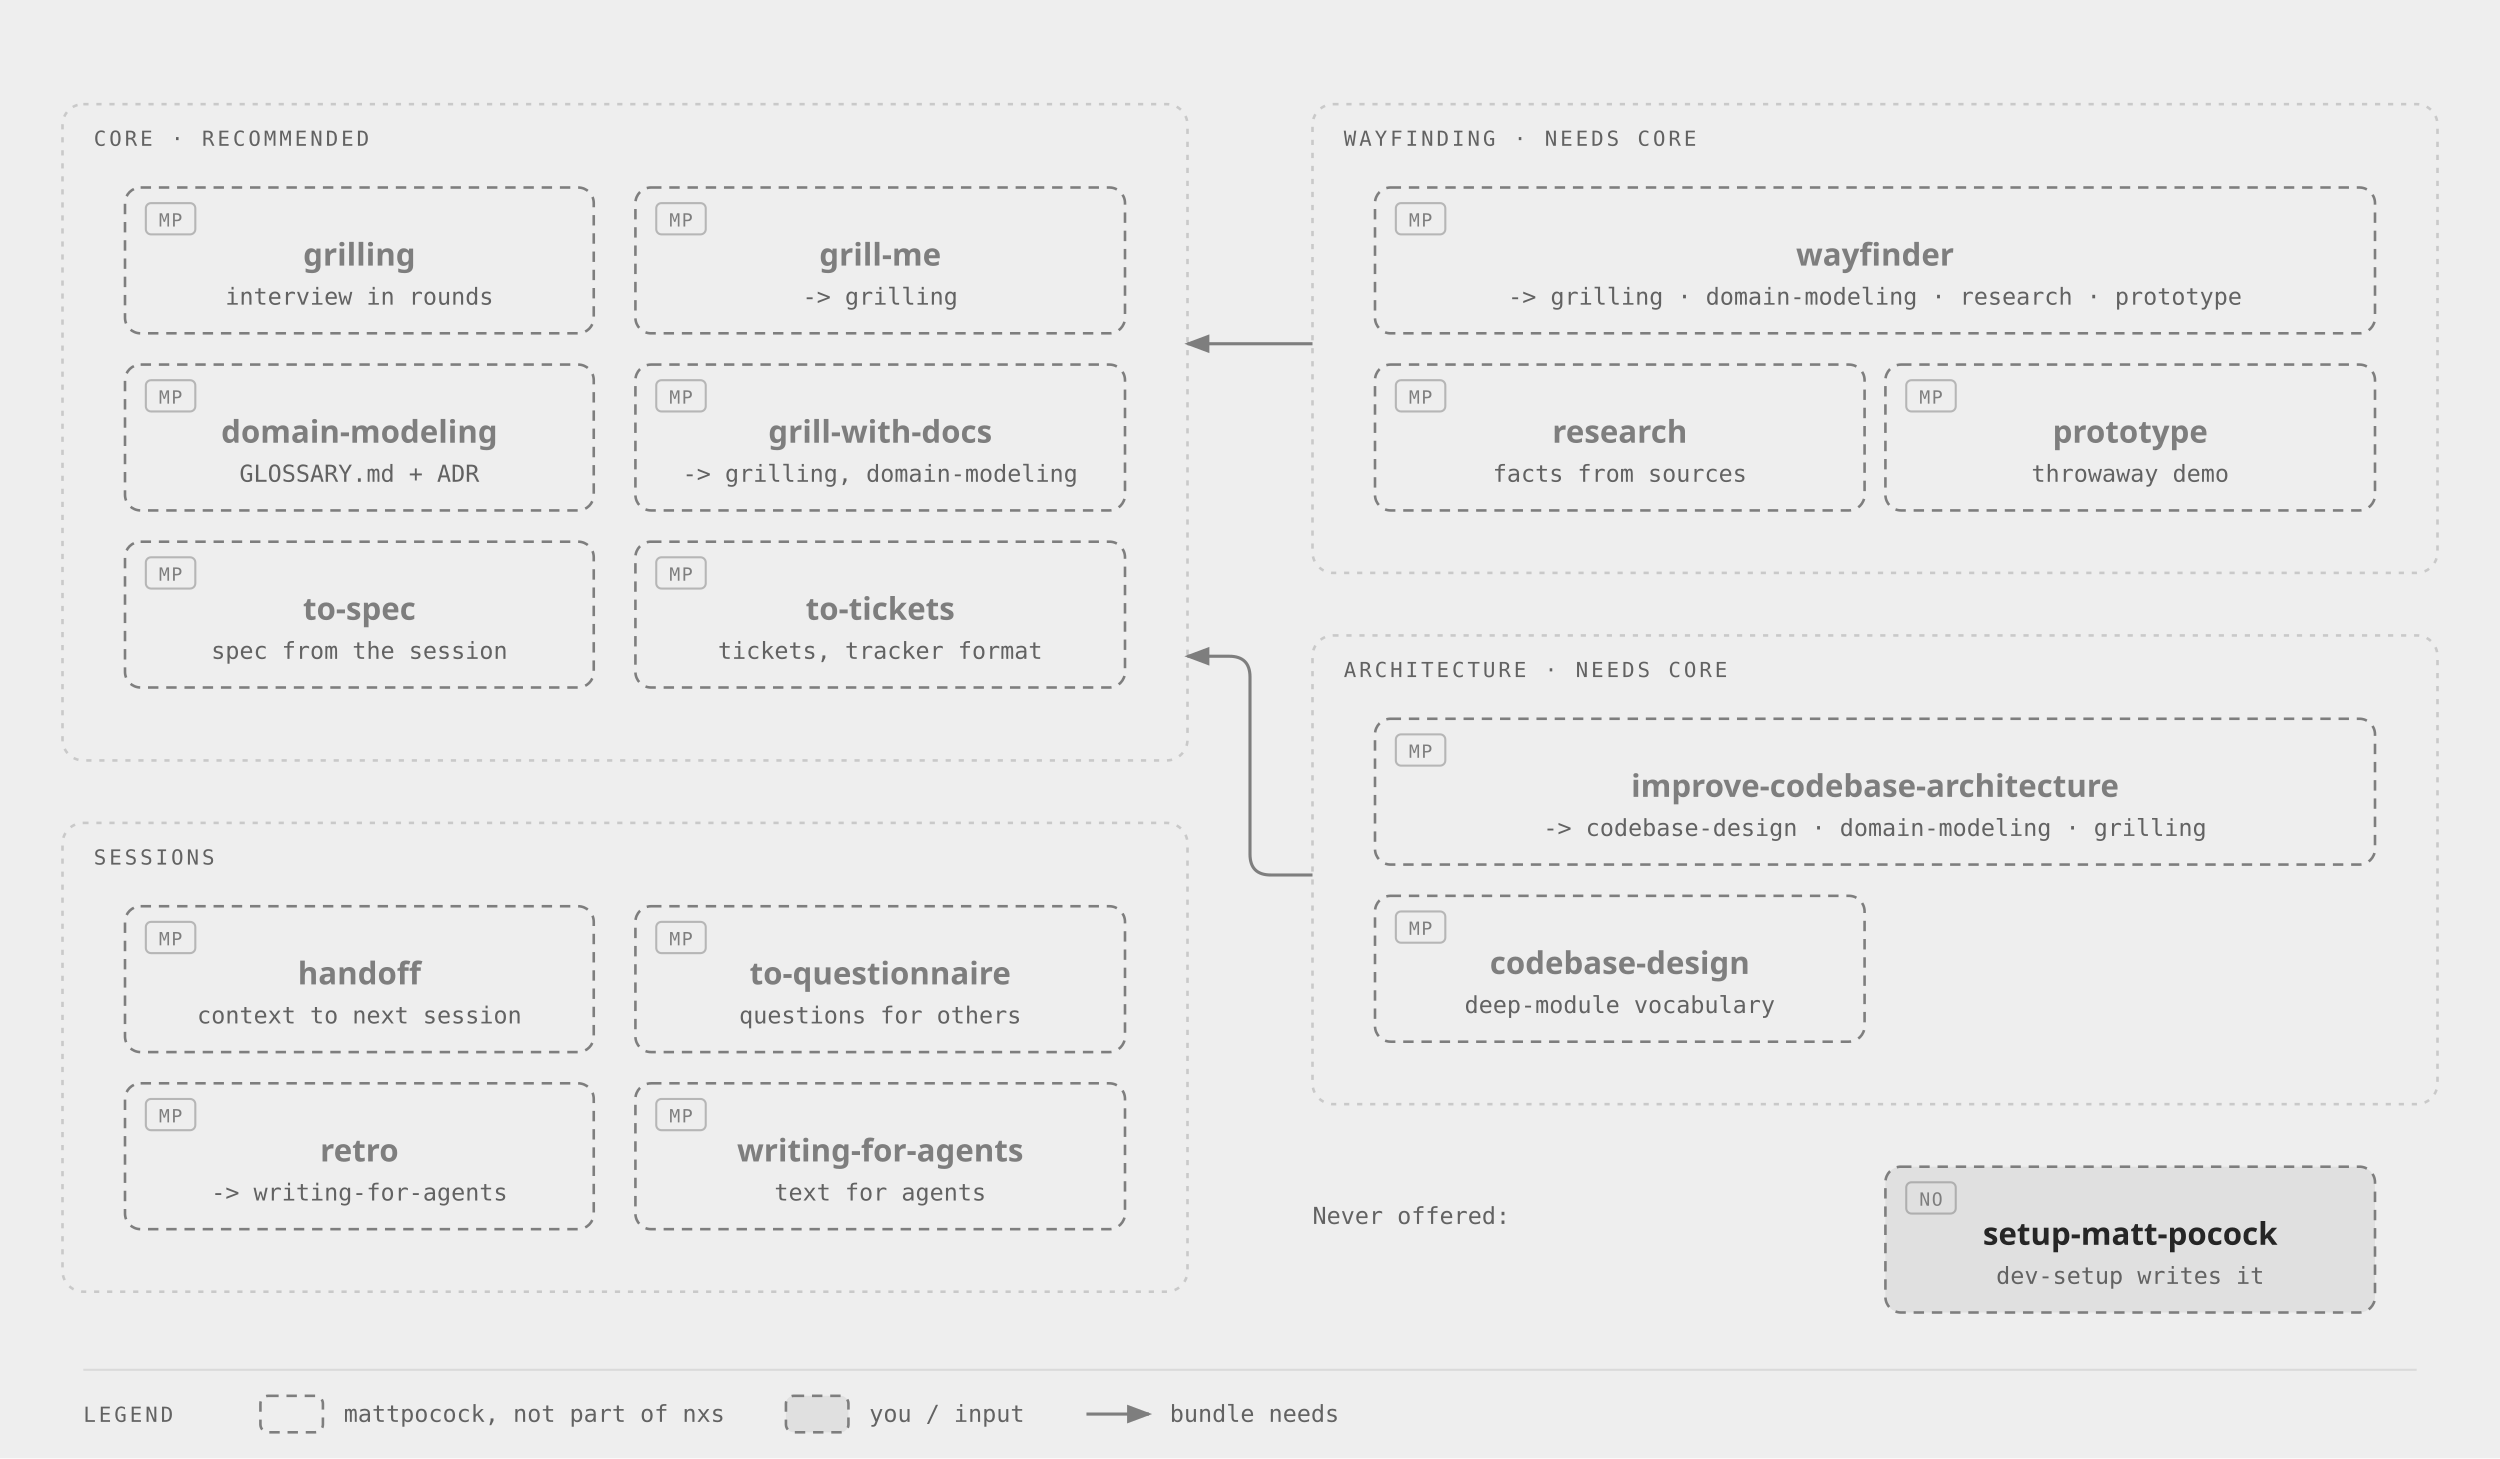
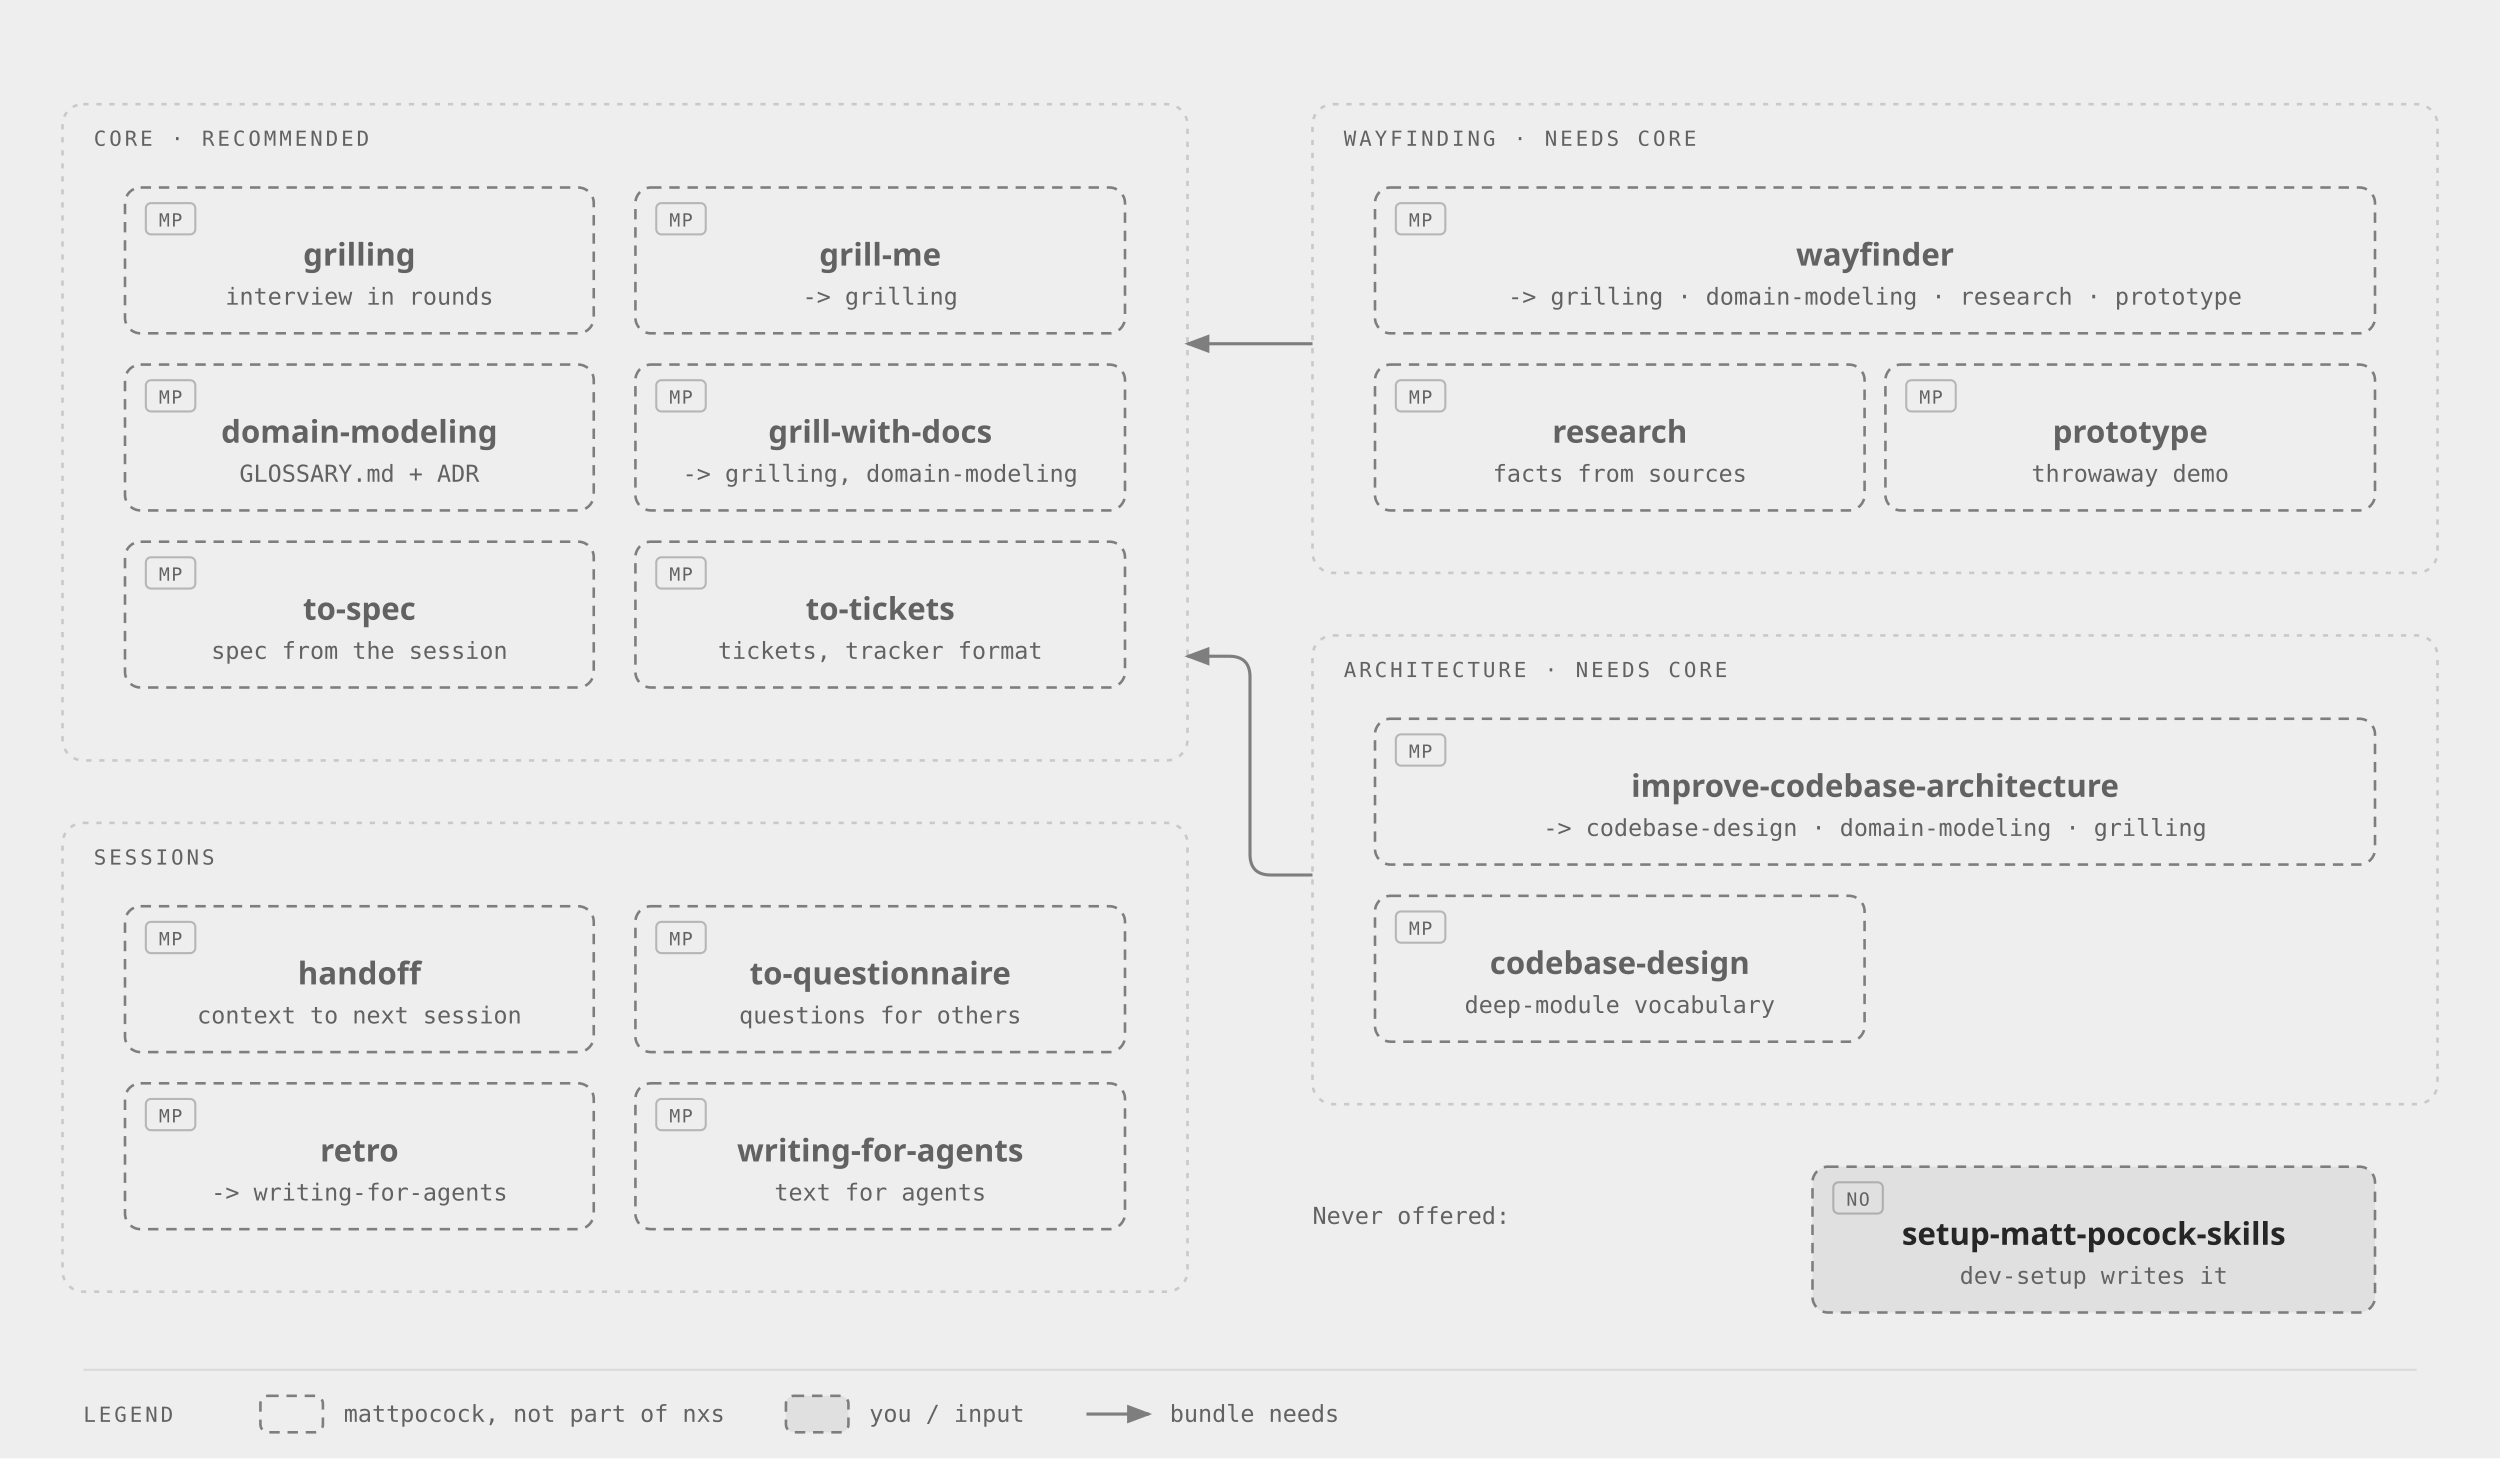
<svg xmlns="http://www.w3.org/2000/svg" viewBox="0 0 960 560" role="img" aria-labelledby="nxs-bundles-light-title nxs-bundles-light-desc" id="nxs-bundles-light-root">
  <defs>
    <marker id="nxs-bundles-light-arrow" markerWidth="8" markerHeight="6" refX="7" refY="3" orient="auto">
      <polygon points="0 0, 8 3, 0 6" fill="#626262" />
    </marker>
    <marker id="nxs-bundles-light-arrow-accent" markerWidth="8" markerHeight="6" refX="7" refY="3" orient="auto">
      <polygon points="0 0, 8 3, 0 6" fill="#b73800" />
    </marker>
    <marker id="nxs-bundles-light-arrow-link" markerWidth="8" markerHeight="6" refX="7" refY="3" orient="auto">
      <polygon points="0 0, 8 3, 0 6" fill="#0061d2" />
    </marker>
    <marker id="nxs-bundles-light-arrow-soft" markerWidth="8" markerHeight="6" refX="7" refY="3" orient="auto">
      <polygon points="0 0, 8 3, 0 6" fill="#7e7e7e" />
    </marker>
  </defs>
  <rect width="100%" height="100%" fill="#eeeeee" />
  <rect x="24" y="40" width="432" height="252" rx="8" fill="none" stroke="rgba(38,38,38,0.18)" stroke-width="1" stroke-dasharray="2,3" />
  <text x="36" y="56" fill="#626262" font-size="8" font-family="'Geist Mono', ui-monospace, monospace" letter-spacing="0.14em">CORE · RECOMMENDED</text>
  <rect x="504" y="40" width="432" height="180" rx="8" fill="none" stroke="rgba(38,38,38,0.18)" stroke-width="1" stroke-dasharray="2,3" />
  <text x="516" y="56" fill="#626262" font-size="8" font-family="'Geist Mono', ui-monospace, monospace" letter-spacing="0.14em">WAYFINDING · NEEDS CORE</text>
  <rect x="504" y="244" width="432" height="180" rx="8" fill="none" stroke="rgba(38,38,38,0.18)" stroke-width="1" stroke-dasharray="2,3" />
  <text x="516" y="260" fill="#626262" font-size="8" font-family="'Geist Mono', ui-monospace, monospace" letter-spacing="0.14em">ARCHITECTURE · NEEDS CORE</text>
  <rect x="24" y="316" width="432" height="180" rx="8" fill="none" stroke="rgba(38,38,38,0.18)" stroke-width="1" stroke-dasharray="2,3" />
  <text x="36" y="332" fill="#626262" font-size="8" font-family="'Geist Mono', ui-monospace, monospace" letter-spacing="0.14em">SESSIONS</text>
  <path d="M 504 132 L 456 132" fill="none" stroke="#7e7e7e" stroke-width="1.2" marker-end="url(#nxs-bundles-light-arrow-soft)" />
  <path d="M 504 336 L 488 336 Q 480 336 480 328 L 480 260 Q 480 252 472 252 L 456 252" fill="none" stroke="#7e7e7e" stroke-width="1.2" marker-end="url(#nxs-bundles-light-arrow-soft)" />
  <rect x="48" y="72" width="180" height="56" rx="6" fill="#eeeeee" />
  <rect x="48" y="72" width="180" height="56" rx="6" fill="#eeeeee" stroke="#7e7e7e" stroke-width="1" stroke-dasharray="4,3" />
  <rect x="56" y="78" width="19" height="12" rx="2" fill="transparent" stroke="#7e7e7e" stroke-opacity="0.5" stroke-width="0.8" />
-   <text x="65.5" y="87" fill="#7e7e7e" font-size="7" font-family="'Geist Mono', ui-monospace, monospace" text-anchor="middle" letter-spacing="0.08em">MP</text>
-   <text x="138" y="102" fill="#7e7e7e" font-size="12" font-weight="600" font-family="'Geist', system-ui, sans-serif" text-anchor="middle">grilling</text>
+   <text x="65.5" y="87" fill="#626262" font-size="7" font-family="'Geist Mono', ui-monospace, monospace" text-anchor="middle" letter-spacing="0.08em">MP</text>
+   <text x="138" y="102" fill="#626262" font-size="12" font-weight="600" font-family="'Geist', system-ui, sans-serif" text-anchor="middle">grilling</text>
  <text x="138" y="117" fill="#626262" font-size="9" font-family="'Geist Mono', ui-monospace, monospace" text-anchor="middle">interview in rounds</text>
  <rect x="244" y="72" width="188" height="56" rx="6" fill="#eeeeee" />
  <rect x="244" y="72" width="188" height="56" rx="6" fill="#eeeeee" stroke="#7e7e7e" stroke-width="1" stroke-dasharray="4,3" />
  <rect x="252" y="78" width="19" height="12" rx="2" fill="transparent" stroke="#7e7e7e" stroke-opacity="0.5" stroke-width="0.8" />
-   <text x="261.5" y="87" fill="#7e7e7e" font-size="7" font-family="'Geist Mono', ui-monospace, monospace" text-anchor="middle" letter-spacing="0.08em">MP</text>
-   <text x="338" y="102" fill="#7e7e7e" font-size="12" font-weight="600" font-family="'Geist', system-ui, sans-serif" text-anchor="middle">grill-me</text>
+   <text x="261.5" y="87" fill="#626262" font-size="7" font-family="'Geist Mono', ui-monospace, monospace" text-anchor="middle" letter-spacing="0.08em">MP</text>
+   <text x="338" y="102" fill="#626262" font-size="12" font-weight="600" font-family="'Geist', system-ui, sans-serif" text-anchor="middle">grill-me</text>
  <text x="338" y="117" fill="#626262" font-size="9" font-family="'Geist Mono', ui-monospace, monospace" text-anchor="middle">-&gt; grilling</text>
  <rect x="48" y="140" width="180" height="56" rx="6" fill="#eeeeee" />
  <rect x="48" y="140" width="180" height="56" rx="6" fill="#eeeeee" stroke="#7e7e7e" stroke-width="1" stroke-dasharray="4,3" />
  <rect x="56" y="146" width="19" height="12" rx="2" fill="transparent" stroke="#7e7e7e" stroke-opacity="0.5" stroke-width="0.8" />
-   <text x="65.5" y="155" fill="#7e7e7e" font-size="7" font-family="'Geist Mono', ui-monospace, monospace" text-anchor="middle" letter-spacing="0.08em">MP</text>
-   <text x="138" y="170" fill="#7e7e7e" font-size="12" font-weight="600" font-family="'Geist', system-ui, sans-serif" text-anchor="middle">domain-modeling</text>
+   <text x="65.5" y="155" fill="#626262" font-size="7" font-family="'Geist Mono', ui-monospace, monospace" text-anchor="middle" letter-spacing="0.08em">MP</text>
+   <text x="138" y="170" fill="#626262" font-size="12" font-weight="600" font-family="'Geist', system-ui, sans-serif" text-anchor="middle">domain-modeling</text>
  <text x="138" y="185" fill="#626262" font-size="9" font-family="'Geist Mono', ui-monospace, monospace" text-anchor="middle">GLOSSARY.md + ADR</text>
  <rect x="244" y="140" width="188" height="56" rx="6" fill="#eeeeee" />
  <rect x="244" y="140" width="188" height="56" rx="6" fill="#eeeeee" stroke="#7e7e7e" stroke-width="1" stroke-dasharray="4,3" />
  <rect x="252" y="146" width="19" height="12" rx="2" fill="transparent" stroke="#7e7e7e" stroke-opacity="0.5" stroke-width="0.8" />
-   <text x="261.5" y="155" fill="#7e7e7e" font-size="7" font-family="'Geist Mono', ui-monospace, monospace" text-anchor="middle" letter-spacing="0.08em">MP</text>
-   <text x="338" y="170" fill="#7e7e7e" font-size="12" font-weight="600" font-family="'Geist', system-ui, sans-serif" text-anchor="middle">grill-with-docs</text>
+   <text x="261.5" y="155" fill="#626262" font-size="7" font-family="'Geist Mono', ui-monospace, monospace" text-anchor="middle" letter-spacing="0.08em">MP</text>
+   <text x="338" y="170" fill="#626262" font-size="12" font-weight="600" font-family="'Geist', system-ui, sans-serif" text-anchor="middle">grill-with-docs</text>
  <text x="338" y="185" fill="#626262" font-size="9" font-family="'Geist Mono', ui-monospace, monospace" text-anchor="middle">-&gt; grilling, domain-modeling</text>
  <rect x="48" y="208" width="180" height="56" rx="6" fill="#eeeeee" />
  <rect x="48" y="208" width="180" height="56" rx="6" fill="#eeeeee" stroke="#7e7e7e" stroke-width="1" stroke-dasharray="4,3" />
  <rect x="56" y="214" width="19" height="12" rx="2" fill="transparent" stroke="#7e7e7e" stroke-opacity="0.5" stroke-width="0.8" />
-   <text x="65.5" y="223" fill="#7e7e7e" font-size="7" font-family="'Geist Mono', ui-monospace, monospace" text-anchor="middle" letter-spacing="0.08em">MP</text>
-   <text x="138" y="238" fill="#7e7e7e" font-size="12" font-weight="600" font-family="'Geist', system-ui, sans-serif" text-anchor="middle">to-spec</text>
+   <text x="65.5" y="223" fill="#626262" font-size="7" font-family="'Geist Mono', ui-monospace, monospace" text-anchor="middle" letter-spacing="0.08em">MP</text>
+   <text x="138" y="238" fill="#626262" font-size="12" font-weight="600" font-family="'Geist', system-ui, sans-serif" text-anchor="middle">to-spec</text>
  <text x="138" y="253" fill="#626262" font-size="9" font-family="'Geist Mono', ui-monospace, monospace" text-anchor="middle">spec from the session</text>
  <rect x="244" y="208" width="188" height="56" rx="6" fill="#eeeeee" />
  <rect x="244" y="208" width="188" height="56" rx="6" fill="#eeeeee" stroke="#7e7e7e" stroke-width="1" stroke-dasharray="4,3" />
  <rect x="252" y="214" width="19" height="12" rx="2" fill="transparent" stroke="#7e7e7e" stroke-opacity="0.5" stroke-width="0.8" />
-   <text x="261.5" y="223" fill="#7e7e7e" font-size="7" font-family="'Geist Mono', ui-monospace, monospace" text-anchor="middle" letter-spacing="0.08em">MP</text>
-   <text x="338" y="238" fill="#7e7e7e" font-size="12" font-weight="600" font-family="'Geist', system-ui, sans-serif" text-anchor="middle">to-tickets</text>
+   <text x="261.5" y="223" fill="#626262" font-size="7" font-family="'Geist Mono', ui-monospace, monospace" text-anchor="middle" letter-spacing="0.08em">MP</text>
+   <text x="338" y="238" fill="#626262" font-size="12" font-weight="600" font-family="'Geist', system-ui, sans-serif" text-anchor="middle">to-tickets</text>
  <text x="338" y="253" fill="#626262" font-size="9" font-family="'Geist Mono', ui-monospace, monospace" text-anchor="middle">tickets, tracker format</text>
  <rect x="528" y="72" width="384" height="56" rx="6" fill="#eeeeee" />
  <rect x="528" y="72" width="384" height="56" rx="6" fill="#eeeeee" stroke="#7e7e7e" stroke-width="1" stroke-dasharray="4,3" />
  <rect x="536" y="78" width="19" height="12" rx="2" fill="transparent" stroke="#7e7e7e" stroke-opacity="0.5" stroke-width="0.8" />
-   <text x="545.5" y="87" fill="#7e7e7e" font-size="7" font-family="'Geist Mono', ui-monospace, monospace" text-anchor="middle" letter-spacing="0.08em">MP</text>
-   <text x="720" y="102" fill="#7e7e7e" font-size="12" font-weight="600" font-family="'Geist', system-ui, sans-serif" text-anchor="middle">wayfinder</text>
+   <text x="545.5" y="87" fill="#626262" font-size="7" font-family="'Geist Mono', ui-monospace, monospace" text-anchor="middle" letter-spacing="0.08em">MP</text>
+   <text x="720" y="102" fill="#626262" font-size="12" font-weight="600" font-family="'Geist', system-ui, sans-serif" text-anchor="middle">wayfinder</text>
  <text x="720" y="117" fill="#626262" font-size="9" font-family="'Geist Mono', ui-monospace, monospace" text-anchor="middle">-&gt; grilling · domain-modeling · research · prototype</text>
  <rect x="528" y="140" width="188" height="56" rx="6" fill="#eeeeee" />
  <rect x="528" y="140" width="188" height="56" rx="6" fill="#eeeeee" stroke="#7e7e7e" stroke-width="1" stroke-dasharray="4,3" />
  <rect x="536" y="146" width="19" height="12" rx="2" fill="transparent" stroke="#7e7e7e" stroke-opacity="0.5" stroke-width="0.8" />
-   <text x="545.5" y="155" fill="#7e7e7e" font-size="7" font-family="'Geist Mono', ui-monospace, monospace" text-anchor="middle" letter-spacing="0.08em">MP</text>
-   <text x="622" y="170" fill="#7e7e7e" font-size="12" font-weight="600" font-family="'Geist', system-ui, sans-serif" text-anchor="middle">research</text>
+   <text x="545.5" y="155" fill="#626262" font-size="7" font-family="'Geist Mono', ui-monospace, monospace" text-anchor="middle" letter-spacing="0.08em">MP</text>
+   <text x="622" y="170" fill="#626262" font-size="12" font-weight="600" font-family="'Geist', system-ui, sans-serif" text-anchor="middle">research</text>
  <text x="622" y="185" fill="#626262" font-size="9" font-family="'Geist Mono', ui-monospace, monospace" text-anchor="middle">facts from sources</text>
  <rect x="724" y="140" width="188" height="56" rx="6" fill="#eeeeee" />
  <rect x="724" y="140" width="188" height="56" rx="6" fill="#eeeeee" stroke="#7e7e7e" stroke-width="1" stroke-dasharray="4,3" />
  <rect x="732" y="146" width="19" height="12" rx="2" fill="transparent" stroke="#7e7e7e" stroke-opacity="0.5" stroke-width="0.8" />
-   <text x="741.5" y="155" fill="#7e7e7e" font-size="7" font-family="'Geist Mono', ui-monospace, monospace" text-anchor="middle" letter-spacing="0.08em">MP</text>
-   <text x="818" y="170" fill="#7e7e7e" font-size="12" font-weight="600" font-family="'Geist', system-ui, sans-serif" text-anchor="middle">prototype</text>
+   <text x="741.5" y="155" fill="#626262" font-size="7" font-family="'Geist Mono', ui-monospace, monospace" text-anchor="middle" letter-spacing="0.08em">MP</text>
+   <text x="818" y="170" fill="#626262" font-size="12" font-weight="600" font-family="'Geist', system-ui, sans-serif" text-anchor="middle">prototype</text>
  <text x="818" y="185" fill="#626262" font-size="9" font-family="'Geist Mono', ui-monospace, monospace" text-anchor="middle">throwaway demo</text>
  <rect x="528" y="276" width="384" height="56" rx="6" fill="#eeeeee" />
  <rect x="528" y="276" width="384" height="56" rx="6" fill="#eeeeee" stroke="#7e7e7e" stroke-width="1" stroke-dasharray="4,3" />
  <rect x="536" y="282" width="19" height="12" rx="2" fill="transparent" stroke="#7e7e7e" stroke-opacity="0.5" stroke-width="0.8" />
-   <text x="545.5" y="291" fill="#7e7e7e" font-size="7" font-family="'Geist Mono', ui-monospace, monospace" text-anchor="middle" letter-spacing="0.08em">MP</text>
-   <text x="720" y="306" fill="#7e7e7e" font-size="12" font-weight="600" font-family="'Geist', system-ui, sans-serif" text-anchor="middle">improve-codebase-architecture</text>
+   <text x="545.5" y="291" fill="#626262" font-size="7" font-family="'Geist Mono', ui-monospace, monospace" text-anchor="middle" letter-spacing="0.08em">MP</text>
+   <text x="720" y="306" fill="#626262" font-size="12" font-weight="600" font-family="'Geist', system-ui, sans-serif" text-anchor="middle">improve-codebase-architecture</text>
  <text x="720" y="321" fill="#626262" font-size="9" font-family="'Geist Mono', ui-monospace, monospace" text-anchor="middle">-&gt; codebase-design · domain-modeling · grilling</text>
  <rect x="528" y="344" width="188" height="56" rx="6" fill="#eeeeee" />
  <rect x="528" y="344" width="188" height="56" rx="6" fill="#eeeeee" stroke="#7e7e7e" stroke-width="1" stroke-dasharray="4,3" />
  <rect x="536" y="350" width="19" height="12" rx="2" fill="transparent" stroke="#7e7e7e" stroke-opacity="0.5" stroke-width="0.8" />
-   <text x="545.5" y="359" fill="#7e7e7e" font-size="7" font-family="'Geist Mono', ui-monospace, monospace" text-anchor="middle" letter-spacing="0.08em">MP</text>
-   <text x="622" y="374" fill="#7e7e7e" font-size="12" font-weight="600" font-family="'Geist', system-ui, sans-serif" text-anchor="middle">codebase-design</text>
+   <text x="545.5" y="359" fill="#626262" font-size="7" font-family="'Geist Mono', ui-monospace, monospace" text-anchor="middle" letter-spacing="0.08em">MP</text>
+   <text x="622" y="374" fill="#626262" font-size="12" font-weight="600" font-family="'Geist', system-ui, sans-serif" text-anchor="middle">codebase-design</text>
  <text x="622" y="389" fill="#626262" font-size="9" font-family="'Geist Mono', ui-monospace, monospace" text-anchor="middle">deep-module vocabulary</text>
  <rect x="48" y="348" width="180" height="56" rx="6" fill="#eeeeee" />
  <rect x="48" y="348" width="180" height="56" rx="6" fill="#eeeeee" stroke="#7e7e7e" stroke-width="1" stroke-dasharray="4,3" />
  <rect x="56" y="354" width="19" height="12" rx="2" fill="transparent" stroke="#7e7e7e" stroke-opacity="0.5" stroke-width="0.8" />
-   <text x="65.5" y="363" fill="#7e7e7e" font-size="7" font-family="'Geist Mono', ui-monospace, monospace" text-anchor="middle" letter-spacing="0.08em">MP</text>
-   <text x="138" y="378" fill="#7e7e7e" font-size="12" font-weight="600" font-family="'Geist', system-ui, sans-serif" text-anchor="middle">handoff</text>
+   <text x="65.5" y="363" fill="#626262" font-size="7" font-family="'Geist Mono', ui-monospace, monospace" text-anchor="middle" letter-spacing="0.08em">MP</text>
+   <text x="138" y="378" fill="#626262" font-size="12" font-weight="600" font-family="'Geist', system-ui, sans-serif" text-anchor="middle">handoff</text>
  <text x="138" y="393" fill="#626262" font-size="9" font-family="'Geist Mono', ui-monospace, monospace" text-anchor="middle">context to next session</text>
  <rect x="244" y="348" width="188" height="56" rx="6" fill="#eeeeee" />
  <rect x="244" y="348" width="188" height="56" rx="6" fill="#eeeeee" stroke="#7e7e7e" stroke-width="1" stroke-dasharray="4,3" />
  <rect x="252" y="354" width="19" height="12" rx="2" fill="transparent" stroke="#7e7e7e" stroke-opacity="0.5" stroke-width="0.8" />
-   <text x="261.5" y="363" fill="#7e7e7e" font-size="7" font-family="'Geist Mono', ui-monospace, monospace" text-anchor="middle" letter-spacing="0.08em">MP</text>
-   <text x="338" y="378" fill="#7e7e7e" font-size="12" font-weight="600" font-family="'Geist', system-ui, sans-serif" text-anchor="middle">to-questionnaire</text>
+   <text x="261.5" y="363" fill="#626262" font-size="7" font-family="'Geist Mono', ui-monospace, monospace" text-anchor="middle" letter-spacing="0.08em">MP</text>
+   <text x="338" y="378" fill="#626262" font-size="12" font-weight="600" font-family="'Geist', system-ui, sans-serif" text-anchor="middle">to-questionnaire</text>
  <text x="338" y="393" fill="#626262" font-size="9" font-family="'Geist Mono', ui-monospace, monospace" text-anchor="middle">questions for others</text>
  <rect x="48" y="416" width="180" height="56" rx="6" fill="#eeeeee" />
  <rect x="48" y="416" width="180" height="56" rx="6" fill="#eeeeee" stroke="#7e7e7e" stroke-width="1" stroke-dasharray="4,3" />
  <rect x="56" y="422" width="19" height="12" rx="2" fill="transparent" stroke="#7e7e7e" stroke-opacity="0.5" stroke-width="0.8" />
-   <text x="65.5" y="431" fill="#7e7e7e" font-size="7" font-family="'Geist Mono', ui-monospace, monospace" text-anchor="middle" letter-spacing="0.08em">MP</text>
-   <text x="138" y="446" fill="#7e7e7e" font-size="12" font-weight="600" font-family="'Geist', system-ui, sans-serif" text-anchor="middle">retro</text>
+   <text x="65.5" y="431" fill="#626262" font-size="7" font-family="'Geist Mono', ui-monospace, monospace" text-anchor="middle" letter-spacing="0.08em">MP</text>
+   <text x="138" y="446" fill="#626262" font-size="12" font-weight="600" font-family="'Geist', system-ui, sans-serif" text-anchor="middle">retro</text>
  <text x="138" y="461" fill="#626262" font-size="9" font-family="'Geist Mono', ui-monospace, monospace" text-anchor="middle">-&gt; writing-for-agents</text>
  <rect x="244" y="416" width="188" height="56" rx="6" fill="#eeeeee" />
  <rect x="244" y="416" width="188" height="56" rx="6" fill="#eeeeee" stroke="#7e7e7e" stroke-width="1" stroke-dasharray="4,3" />
  <rect x="252" y="422" width="19" height="12" rx="2" fill="transparent" stroke="#7e7e7e" stroke-opacity="0.5" stroke-width="0.8" />
-   <text x="261.5" y="431" fill="#7e7e7e" font-size="7" font-family="'Geist Mono', ui-monospace, monospace" text-anchor="middle" letter-spacing="0.08em">MP</text>
-   <text x="338" y="446" fill="#7e7e7e" font-size="12" font-weight="600" font-family="'Geist', system-ui, sans-serif" text-anchor="middle">writing-for-agents</text>
+   <text x="261.5" y="431" fill="#626262" font-size="7" font-family="'Geist Mono', ui-monospace, monospace" text-anchor="middle" letter-spacing="0.08em">MP</text>
+   <text x="338" y="446" fill="#626262" font-size="12" font-weight="600" font-family="'Geist', system-ui, sans-serif" text-anchor="middle">writing-for-agents</text>
  <text x="338" y="461" fill="#626262" font-size="9" font-family="'Geist Mono', ui-monospace, monospace" text-anchor="middle">text for agents</text>
-   <rect x="724" y="448" width="188" height="56" rx="6" fill="#eeeeee" />
-   <rect x="724" y="448" width="188" height="56" rx="6" fill="rgba(98,98,98,0.1)" stroke="#7e7e7e" stroke-width="1" stroke-dasharray="4,3" />
-   <rect x="732" y="454" width="19" height="12" rx="2" fill="transparent" stroke="#7e7e7e" stroke-opacity="0.5" stroke-width="0.8" />
-   <text x="741.5" y="463" fill="#7e7e7e" font-size="7" font-family="'Geist Mono', ui-monospace, monospace" text-anchor="middle" letter-spacing="0.08em">NO</text>
-   <text x="818" y="478" fill="#262626" font-size="12" font-weight="600" font-family="'Geist', system-ui, sans-serif" text-anchor="middle">setup-matt-pocock</text>
-   <text x="818" y="493" fill="#626262" font-size="9" font-family="'Geist Mono', ui-monospace, monospace" text-anchor="middle">dev-setup writes it</text>
+   <rect x="696" y="448" width="216" height="56" rx="6" fill="#eeeeee" />
+   <rect x="696" y="448" width="216" height="56" rx="6" fill="rgba(98,98,98,0.1)" stroke="#7e7e7e" stroke-width="1" stroke-dasharray="4,3" />
+   <rect x="704" y="454" width="19" height="12" rx="2" fill="transparent" stroke="#7e7e7e" stroke-opacity="0.5" stroke-width="0.8" />
+   <text x="713.5" y="463" fill="#626262" font-size="7" font-family="'Geist Mono', ui-monospace, monospace" text-anchor="middle" letter-spacing="0.08em">NO</text>
+   <text x="804" y="478" fill="#262626" font-size="12" font-weight="600" font-family="'Geist', system-ui, sans-serif" text-anchor="middle">setup-matt-pocock-skills</text>
+   <text x="804" y="493" fill="#626262" font-size="9" font-family="'Geist Mono', ui-monospace, monospace" text-anchor="middle">dev-setup writes it</text>
  <text x="504" y="470" fill="#626262" font-size="9" font-family="'Geist Mono', ui-monospace, monospace">Never offered:</text>
  <line x1="32" y1="526" x2="928" y2="526" stroke="rgba(38,38,38,0.1)" stroke-width="0.8" />
  <text x="32" y="546" fill="#626262" font-size="8" font-family="'Geist Mono', ui-monospace, monospace" letter-spacing="0.14em">LEGEND</text>
  <rect x="100" y="536" width="24" height="14" rx="3" fill="#eeeeee" stroke="#7e7e7e" stroke-width="1" stroke-dasharray="4,3" />
  <text x="132" y="546" fill="#626262" font-size="9" font-family="'Geist Mono', ui-monospace, monospace">mattpocock, not part of nxs</text>
  <rect x="301.8" y="536" width="24" height="14" rx="3" fill="rgba(98,98,98,0.1)" stroke="#7e7e7e" stroke-width="1" stroke-dasharray="4,3" />
  <text x="333.8" y="546" fill="#626262" font-size="9" font-family="'Geist Mono', ui-monospace, monospace">you / input</text>
  <path d="M 417.2 543 L 441.2 543" fill="none" stroke="#7e7e7e" stroke-width="1.2" marker-end="url(#nxs-bundles-light-arrow-soft)" />
  <text x="449.2" y="546" fill="#626262" font-size="9" font-family="'Geist Mono', ui-monospace, monospace">bundle needs</text>
</svg>
